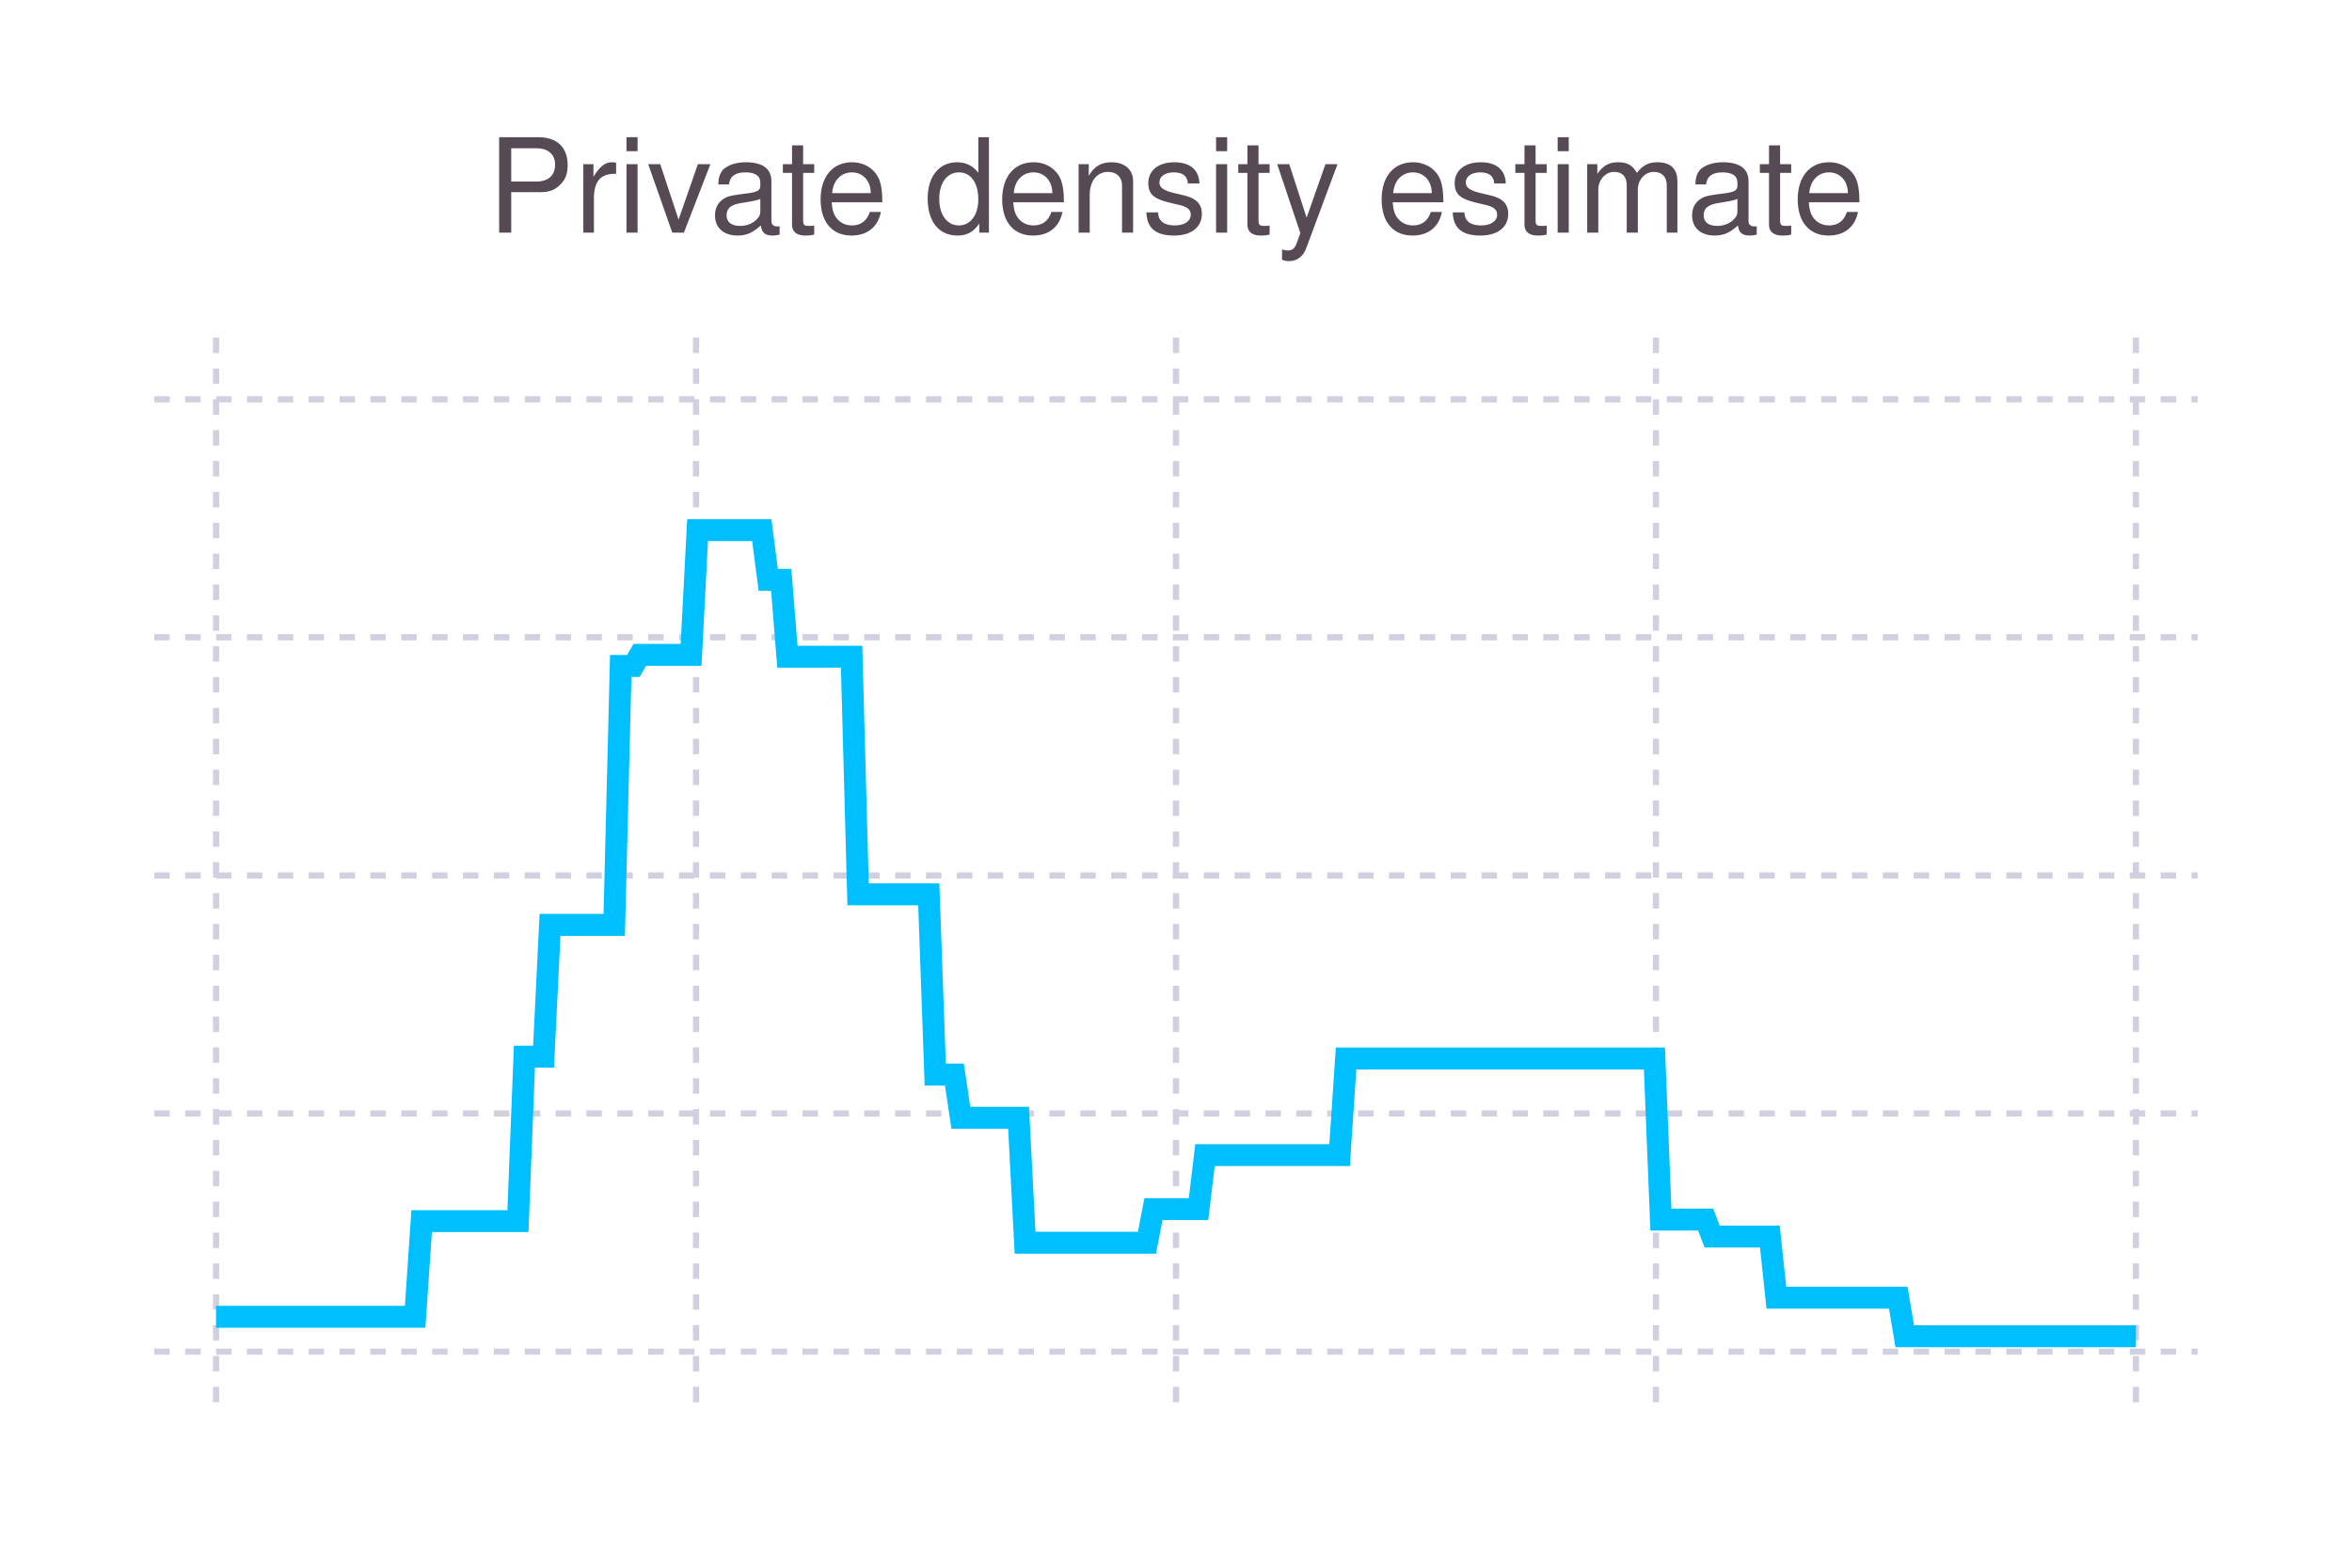
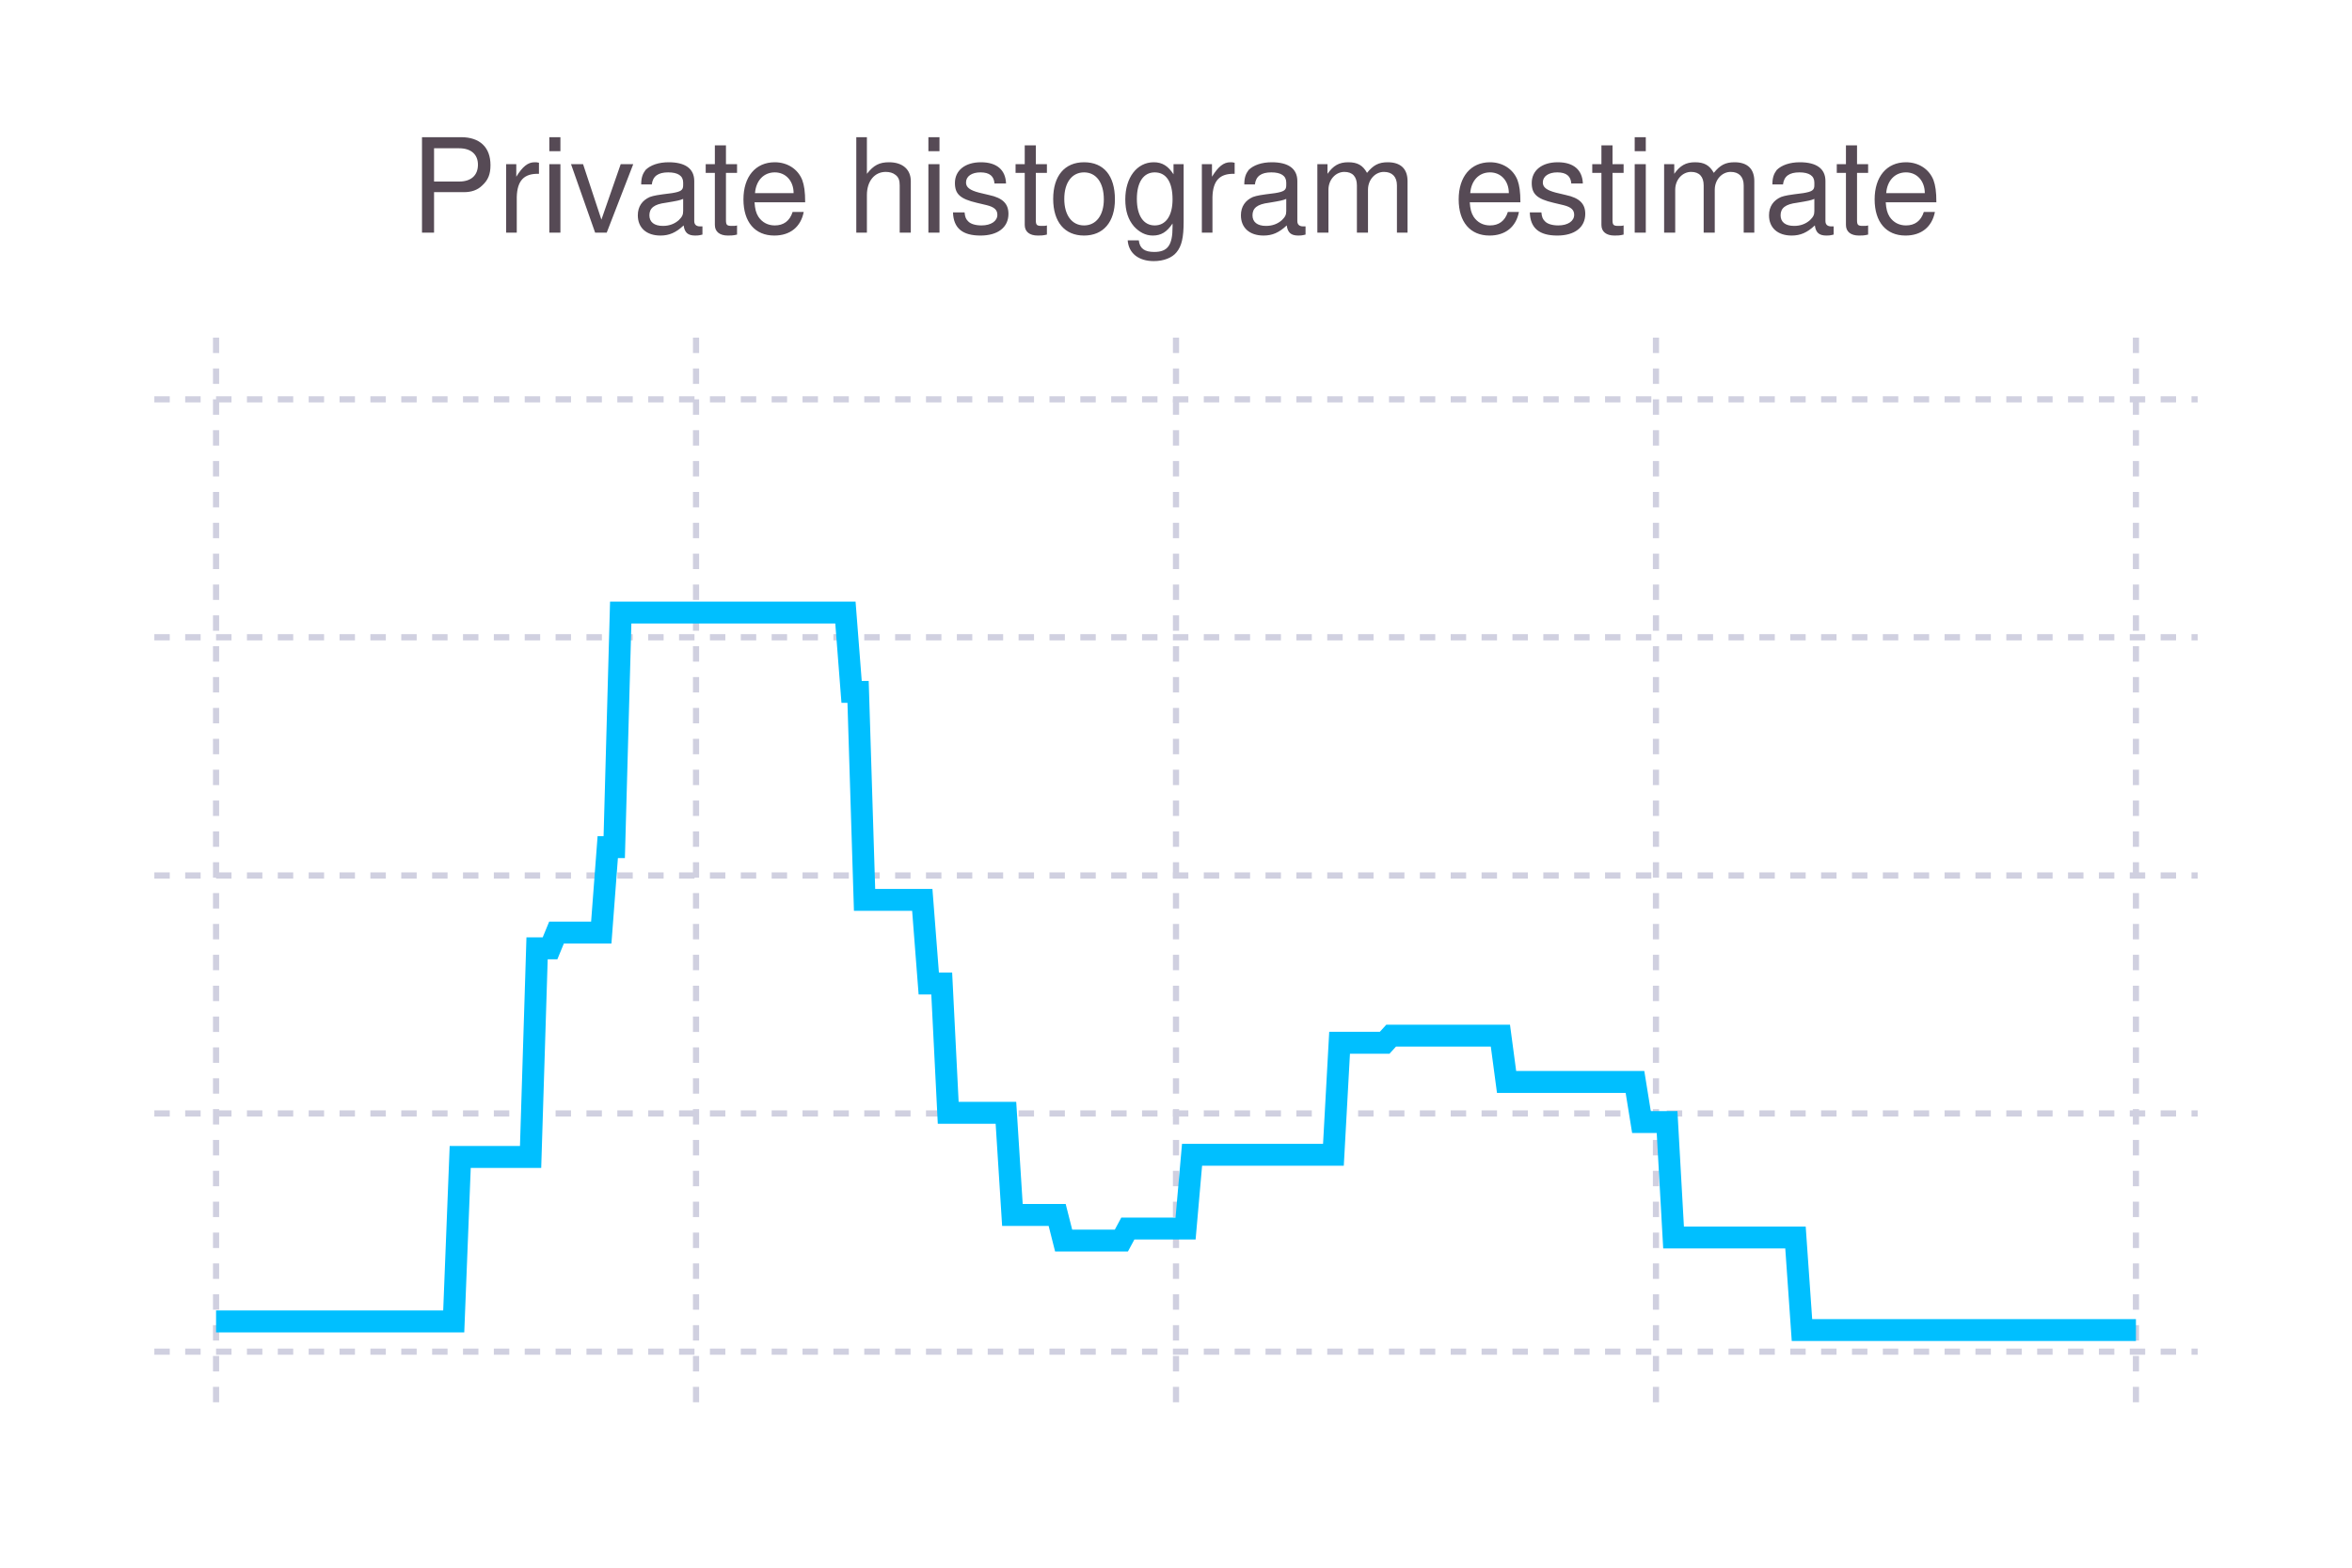
<svg xmlns="http://www.w3.org/2000/svg" version="1.2" width="76.2mm" height="50.8mm" viewBox="0 0 76.2 50.8" stroke="none" fill="#000000" stroke-width="0.3" font-size="3.88">
-   <g class="plotroot xscalable yscalable" id="img-591f70af-1">
-     <g clip-path="url(#img-591f70af-2)">
-       <g id="img-591f70af-3">
-         <g pointer-events="visible" opacity="1" fill="#000000" fill-opacity="0.000" stroke="#000000" stroke-opacity="0.000" class="guide background" id="img-591f70af-4">
+   <g class="plotroot xscalable yscalable" id="img-a374659e-1">
+     <g clip-path="url(#img-a374659e-2)">
+       <g id="img-a374659e-3">
+         <g pointer-events="visible" opacity="1" fill="#000000" fill-opacity="0.000" stroke="#000000" stroke-opacity="0.000" class="guide background" id="img-a374659e-4">
          <rect x="5" y="10.94" width="66.2" height="34.86" />
        </g>
-         <g class="guide ygridlines xfixed" stroke-dasharray="0.5,0.5" stroke-width="0.2" stroke="#D0D0E0" id="img-591f70af-5">
+         <g class="guide ygridlines xfixed" stroke-dasharray="0.5,0.5" stroke-width="0.2" stroke="#D0D0E0" id="img-a374659e-5">
          <path fill="none" d="M5,43.8 L 71.2 43.8" />
          <path fill="none" d="M5,36.08 L 71.2 36.08" />
          <path fill="none" d="M5,28.37 L 71.2 28.37" />
          <path fill="none" d="M5,20.65 L 71.2 20.65" />
          <path fill="none" d="M5,12.94 L 71.2 12.94" />
        </g>
-         <g class="guide xgridlines yfixed" stroke-dasharray="0.5,0.5" stroke-width="0.2" stroke="#D0D0E0" id="img-591f70af-6">
+         <g class="guide xgridlines yfixed" stroke-dasharray="0.5,0.5" stroke-width="0.2" stroke="#D0D0E0" id="img-a374659e-6">
          <path fill="none" d="M7,10.94 L 7 45.8" />
          <path fill="none" d="M22.55,10.94 L 22.55 45.8" />
          <path fill="none" d="M38.1,10.94 L 38.1 45.8" />
          <path fill="none" d="M53.65,10.94 L 53.65 45.8" />
          <path fill="none" d="M69.2,10.94 L 69.2 45.8" />
        </g>
-         <g class="plotpanel" id="img-591f70af-7">
-           <g stroke-width="0.71" fill="#000000" fill-opacity="0.000" class="geometry" stroke-dasharray="none" stroke="#00BFFF" id="img-591f70af-8">
-             <path fill="none" d="M7,42.67 L 7.21 42.67 7.42 42.67 7.62 42.67 7.83 42.67 8.04 42.67 8.25 42.67 8.46 42.67 8.66 42.67 8.87 42.67 9.08 42.67 9.29 42.67 9.5 42.67 9.7 42.67 9.91 42.67 10.12 42.67 10.33 42.67 10.54 42.67 10.74 42.67 10.95 42.67 11.16 42.67 11.37 42.67 11.58 42.67 11.78 42.67 11.99 42.67 12.2 42.67 12.41 42.67 12.62 42.67 12.82 42.67 13.03 42.67 13.24 42.67 13.45 42.67 13.66 39.57 13.86 39.57 14.07 39.57 14.28 39.57 14.49 39.57 14.7 39.57 14.91 39.57 15.11 39.57 15.32 39.57 15.53 39.57 15.74 39.57 15.95 39.57 16.15 39.57 16.36 39.57 16.57 39.57 16.78 39.57 16.99 34.24 17.19 34.24 17.4 34.24 17.61 34.24 17.82 29.97 18.03 29.97 18.23 29.97 18.44 29.97 18.65 29.97 18.86 29.97 19.07 29.97 19.27 29.97 19.48 29.97 19.69 29.97 19.9 29.97 20.11 21.58 20.31 21.58 20.52 21.58 20.73 21.22 20.94 21.22 21.15 21.22 21.35 21.22 21.56 21.22 21.77 21.22 21.98 21.22 22.19 21.22 22.39 21.22 22.6 17.18 22.81 17.18 23.02 17.18 23.23 17.18 23.43 17.18 23.64 17.18 23.85 17.18 24.06 17.18 24.27 17.18 24.47 17.18 24.68 17.18 24.89 18.79 25.1 18.79 25.31 18.79 25.51 21.28 25.72 21.28 25.93 21.28 26.14 21.28 26.35 21.28 26.55 21.28 26.76 21.28 26.97 21.28 27.18 21.28 27.39 21.28 27.59 21.28 27.8 28.98 28.01 28.98 28.22 28.98 28.43 28.98 28.63 28.98 28.84 28.98 29.05 28.98 29.26 28.98 29.47 28.98 29.67 28.98 29.88 28.98 30.09 28.98 30.3 34.82 30.51 34.82 30.72 34.82 30.92 34.82 31.13 36.22 31.34 36.22 31.55 36.22 31.76 36.22 31.96 36.22 32.17 36.22 32.38 36.22 32.59 36.22 32.8 36.22 33 36.22 33.21 40.27 33.42 40.27 33.63 40.27 33.84 40.27 34.04 40.27 34.25 40.27 34.46 40.27 34.67 40.27 34.88 40.27 35.08 40.27 35.29 40.27 35.5 40.27 35.71 40.27 35.92 40.27 36.12 40.27 36.33 40.27 36.54 40.27 36.75 40.27 36.96 40.27 37.16 40.27 37.37 39.18 37.58 39.18 37.79 39.18 38 39.18 38.2 39.18 38.41 39.18 38.62 39.18 38.83 39.18 39.04 37.43 39.24 37.43 39.45 37.43 39.66 37.43 39.87 37.43 40.08 37.43 40.28 37.43 40.49 37.43 40.7 37.43 40.91 37.43 41.12 37.43 41.32 37.43 41.53 37.43 41.74 37.43 41.95 37.43 42.16 37.43 42.36 37.43 42.57 37.43 42.78 37.43 42.99 37.43 43.2 37.43 43.4 37.43 43.61 34.3 43.82 34.3 44.03 34.3 44.24 34.3 44.44 34.3 44.65 34.3 44.86 34.3 45.07 34.3 45.28 34.3 45.48 34.3 45.69 34.3 45.9 34.3 46.11 34.3 46.32 34.3 46.53 34.3 46.73 34.3 46.94 34.3 47.15 34.3 47.36 34.3 47.57 34.3 47.77 34.3 47.98 34.3 48.19 34.3 48.4 34.3 48.61 34.3 48.81 34.3 49.02 34.3 49.23 34.3 49.44 34.3 49.65 34.3 49.85 34.3 50.06 34.3 50.27 34.3 50.48 34.3 50.69 34.3 50.89 34.3 51.1 34.3 51.31 34.3 51.52 34.3 51.73 34.3 51.93 34.3 52.14 34.3 52.35 34.3 52.56 34.3 52.77 34.3 52.97 34.3 53.18 34.3 53.39 34.3 53.6 34.3 53.81 39.52 54.01 39.52 54.22 39.52 54.43 39.52 54.64 39.52 54.85 39.52 55.05 39.52 55.26 39.52 55.47 40.07 55.68 40.07 55.89 40.07 56.09 40.07 56.3 40.07 56.51 40.07 56.72 40.07 56.93 40.07 57.13 40.07 57.34 40.07 57.55 42.05 57.76 42.05 57.97 42.05 58.17 42.05 58.38 42.05 58.59 42.05 58.8 42.05 59.01 42.05 59.21 42.05 59.42 42.05 59.63 42.05 59.84 42.05 60.05 42.05 60.25 42.05 60.46 42.05 60.67 42.05 60.88 42.05 61.09 42.05 61.29 42.05 61.5 42.05 61.71 43.3 61.92 43.3 62.13 43.3 62.34 43.3 62.54 43.3 62.75 43.3 62.96 43.3 63.17 43.3 63.38 43.3 63.58 43.3 63.79 43.3 64 43.3 64.21 43.3 64.42 43.3 64.62 43.3 64.83 43.3 65.04 43.3 65.25 43.3 65.46 43.3 65.66 43.3 65.87 43.3 66.08 43.3 66.29 43.3 66.5 43.3 66.7 43.3 66.91 43.3 67.12 43.3 67.33 43.3 67.54 43.3 67.74 43.3 67.95 43.3 68.16 43.3 68.37 43.3 68.58 43.3 68.78 43.3 68.99 43.3 69.2 43.3" />
+         <g class="plotpanel" id="img-a374659e-7">
+           <g stroke-width="0.71" fill="#000000" fill-opacity="0.000" class="geometry" stroke-dasharray="none" stroke="#00BFFF" id="img-a374659e-8">
+             <path fill="none" d="M7,42.82 L 7.21 42.82 7.42 42.82 7.62 42.82 7.83 42.82 8.04 42.82 8.25 42.82 8.46 42.82 8.66 42.82 8.87 42.82 9.08 42.82 9.29 42.82 9.5 42.82 9.7 42.82 9.91 42.82 10.12 42.82 10.33 42.82 10.54 42.82 10.74 42.82 10.95 42.82 11.16 42.82 11.37 42.82 11.58 42.82 11.78 42.82 11.99 42.82 12.2 42.82 12.41 42.82 12.62 42.82 12.82 42.82 13.03 42.82 13.24 42.82 13.45 42.82 13.66 42.82 13.86 42.82 14.07 42.82 14.28 42.82 14.49 42.82 14.7 42.82 14.91 37.49 15.11 37.49 15.32 37.49 15.53 37.49 15.74 37.49 15.95 37.49 16.15 37.49 16.36 37.49 16.57 37.49 16.78 37.49 16.99 37.49 17.19 37.49 17.4 30.73 17.61 30.73 17.82 30.73 18.03 30.22 18.23 30.22 18.44 30.22 18.65 30.22 18.86 30.22 19.07 30.22 19.27 30.22 19.48 30.22 19.69 27.45 19.9 27.45 20.11 19.85 20.31 19.85 20.52 19.85 20.73 19.85 20.94 19.85 21.15 19.85 21.35 19.85 21.56 19.85 21.77 19.85 21.98 19.85 22.19 19.85 22.39 19.85 22.6 19.85 22.81 19.85 23.02 19.85 23.23 19.85 23.43 19.85 23.64 19.85 23.85 19.85 24.06 19.85 24.27 19.85 24.47 19.85 24.68 19.85 24.89 19.85 25.1 19.85 25.31 19.85 25.51 19.85 25.72 19.85 25.93 19.85 26.14 19.85 26.35 19.85 26.55 19.85 26.76 19.85 26.97 19.85 27.18 19.85 27.39 19.85 27.59 22.42 27.8 22.42 28.01 29.16 28.22 29.16 28.43 29.16 28.63 29.16 28.84 29.16 29.05 29.16 29.26 29.16 29.47 29.16 29.67 29.16 29.88 29.16 30.09 31.87 30.3 31.87 30.51 31.87 30.72 36.06 30.92 36.06 31.13 36.06 31.34 36.06 31.55 36.06 31.76 36.06 31.96 36.06 32.17 36.06 32.38 36.06 32.59 36.06 32.8 39.37 33 39.37 33.21 39.37 33.42 39.37 33.63 39.37 33.84 39.37 34.04 39.37 34.25 39.37 34.46 40.2 34.67 40.2 34.88 40.2 35.08 40.2 35.29 40.2 35.5 40.2 35.71 40.2 35.92 40.2 36.12 40.2 36.33 40.2 36.54 39.81 36.75 39.81 36.96 39.81 37.16 39.81 37.37 39.81 37.58 39.81 37.79 39.81 38 39.81 38.2 39.81 38.41 39.81 38.62 37.42 38.83 37.42 39.04 37.42 39.24 37.42 39.45 37.42 39.66 37.42 39.87 37.42 40.08 37.42 40.28 37.42 40.49 37.42 40.7 37.42 40.91 37.42 41.12 37.42 41.32 37.42 41.53 37.42 41.74 37.42 41.95 37.42 42.16 37.42 42.36 37.42 42.57 37.42 42.78 37.42 42.99 37.42 43.2 37.42 43.4 33.79 43.61 33.79 43.82 33.79 44.03 33.79 44.24 33.79 44.44 33.79 44.65 33.79 44.86 33.79 45.07 33.56 45.28 33.56 45.48 33.56 45.69 33.56 45.9 33.56 46.11 33.56 46.32 33.56 46.53 33.56 46.73 33.56 46.94 33.56 47.15 33.56 47.36 33.56 47.57 33.56 47.77 33.56 47.98 33.56 48.19 33.56 48.4 33.56 48.61 33.56 48.81 35.06 49.02 35.06 49.23 35.06 49.44 35.06 49.65 35.06 49.85 35.06 50.06 35.06 50.27 35.06 50.48 35.06 50.69 35.06 50.89 35.06 51.1 35.06 51.31 35.06 51.52 35.06 51.73 35.06 51.93 35.06 52.14 35.06 52.35 35.06 52.56 35.06 52.77 35.06 52.97 35.06 53.18 36.36 53.39 36.36 53.6 36.36 53.81 36.36 54.01 36.36 54.22 40.1 54.43 40.1 54.64 40.1 54.85 40.1 55.05 40.1 55.26 40.1 55.47 40.1 55.68 40.1 55.89 40.1 56.09 40.1 56.3 40.1 56.51 40.1 56.72 40.1 56.93 40.1 57.13 40.1 57.34 40.1 57.55 40.1 57.76 40.1 57.97 40.1 58.17 40.1 58.38 43.1 58.59 43.1 58.8 43.1 59.01 43.1 59.21 43.1 59.42 43.1 59.63 43.1 59.84 43.1 60.05 43.1 60.25 43.1 60.46 43.1 60.67 43.1 60.88 43.1 61.09 43.1 61.29 43.1 61.5 43.1 61.71 43.1 61.92 43.1 62.13 43.1 62.34 43.1 62.54 43.1 62.75 43.1 62.96 43.1 63.17 43.1 63.38 43.1 63.58 43.1 63.79 43.1 64 43.1 64.21 43.1 64.42 43.1 64.62 43.1 64.83 43.1 65.04 43.1 65.25 43.1 65.46 43.1 65.66 43.1 65.87 43.1 66.08 43.1 66.29 43.1 66.5 43.1 66.7 43.1 66.91 43.1 67.12 43.1 67.33 43.1 67.54 43.1 67.74 43.1 67.95 43.1 68.16 43.1 68.37 43.1 68.58 43.1 68.78 43.1 68.99 43.1 69.2 43.1" />
          </g>
        </g>
      </g>
    </g>
-     <g font-size="4.23" font-family="'PT Sans','Helvetica Neue','Helvetica',sans-serif" fill="#564A55" stroke="#000000" stroke-opacity="0.000" id="img-591f70af-9">
-       <text x="38.1" y="5" text-anchor="middle" dy="0.6em">Private density estimate</text>
+     <g font-size="4.23" font-family="'PT Sans','Helvetica Neue','Helvetica',sans-serif" fill="#564A55" stroke="#000000" stroke-opacity="0.000" id="img-a374659e-9">
+       <text x="38.1" y="5" text-anchor="middle" dy="0.6em">Private histogram estimate</text>
    </g>
  </g>
  <defs>
-     <clipPath id="img-591f70af-2">
+     <clipPath id="img-a374659e-2">
      <path d="M5,10.94 L 71.2 10.94 71.2 45.8 5 45.8" />
    </clipPath>
  </defs>
</svg>
